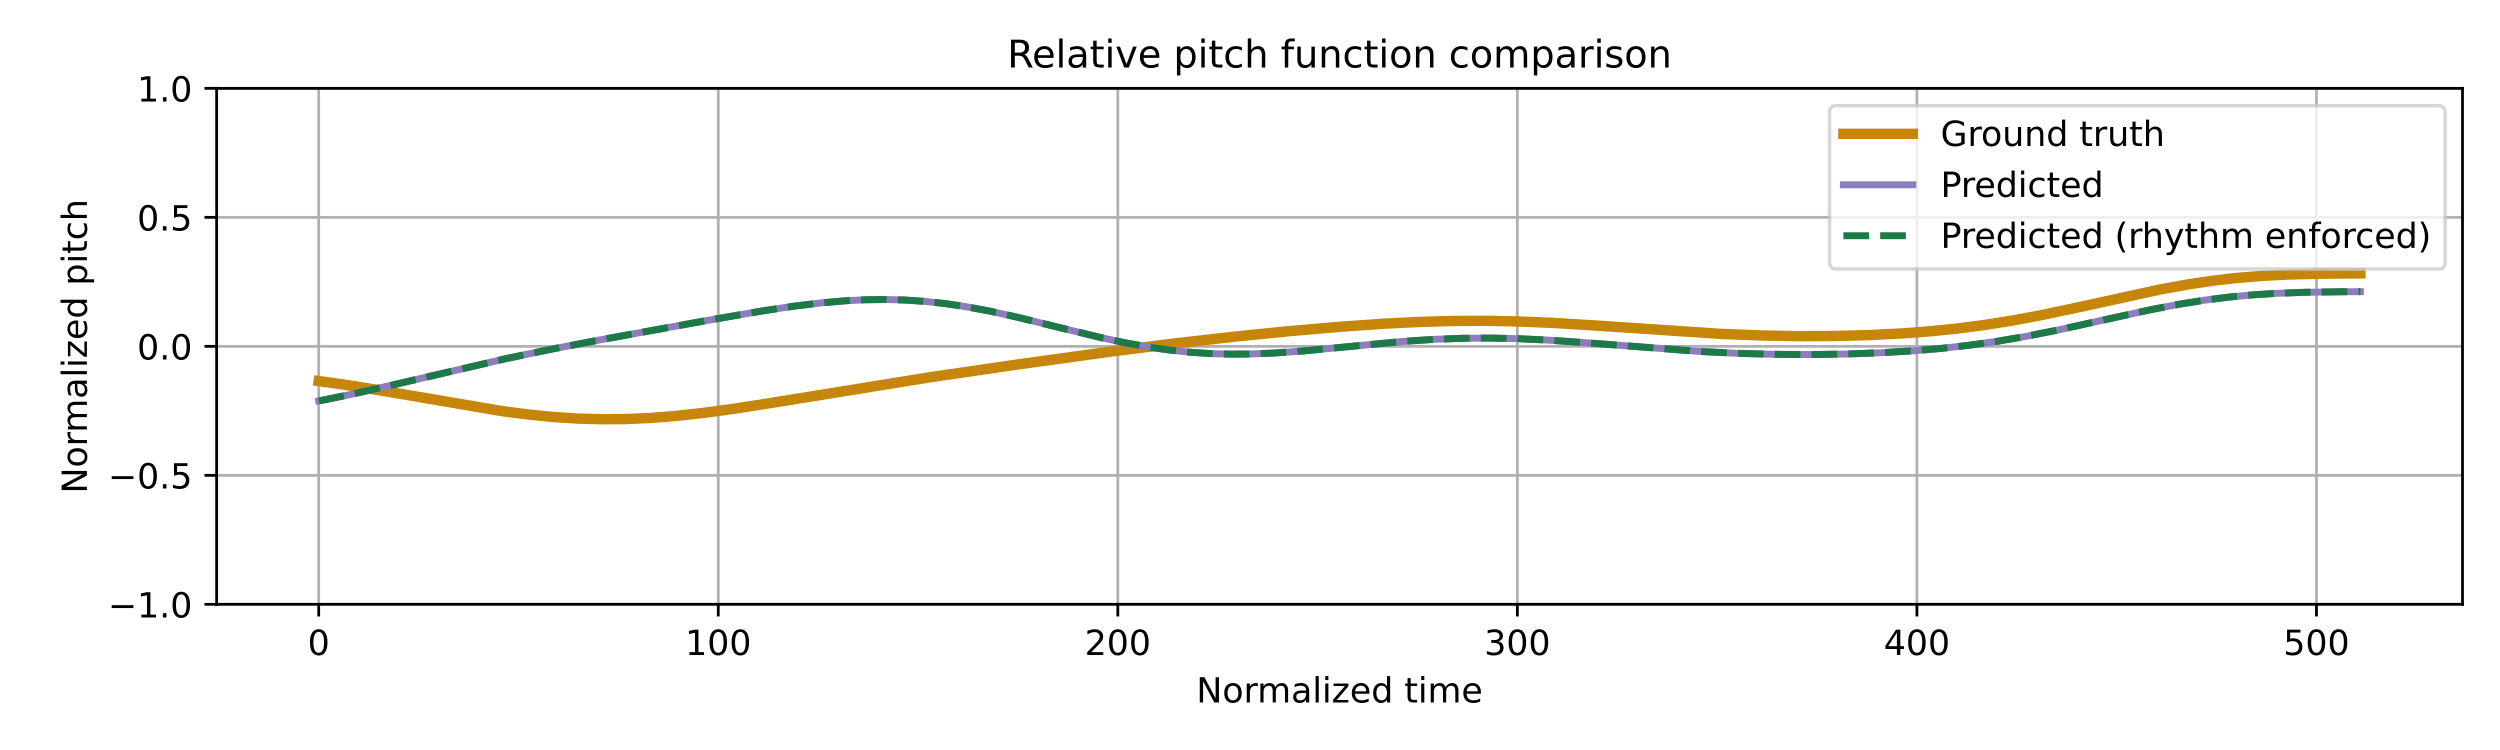
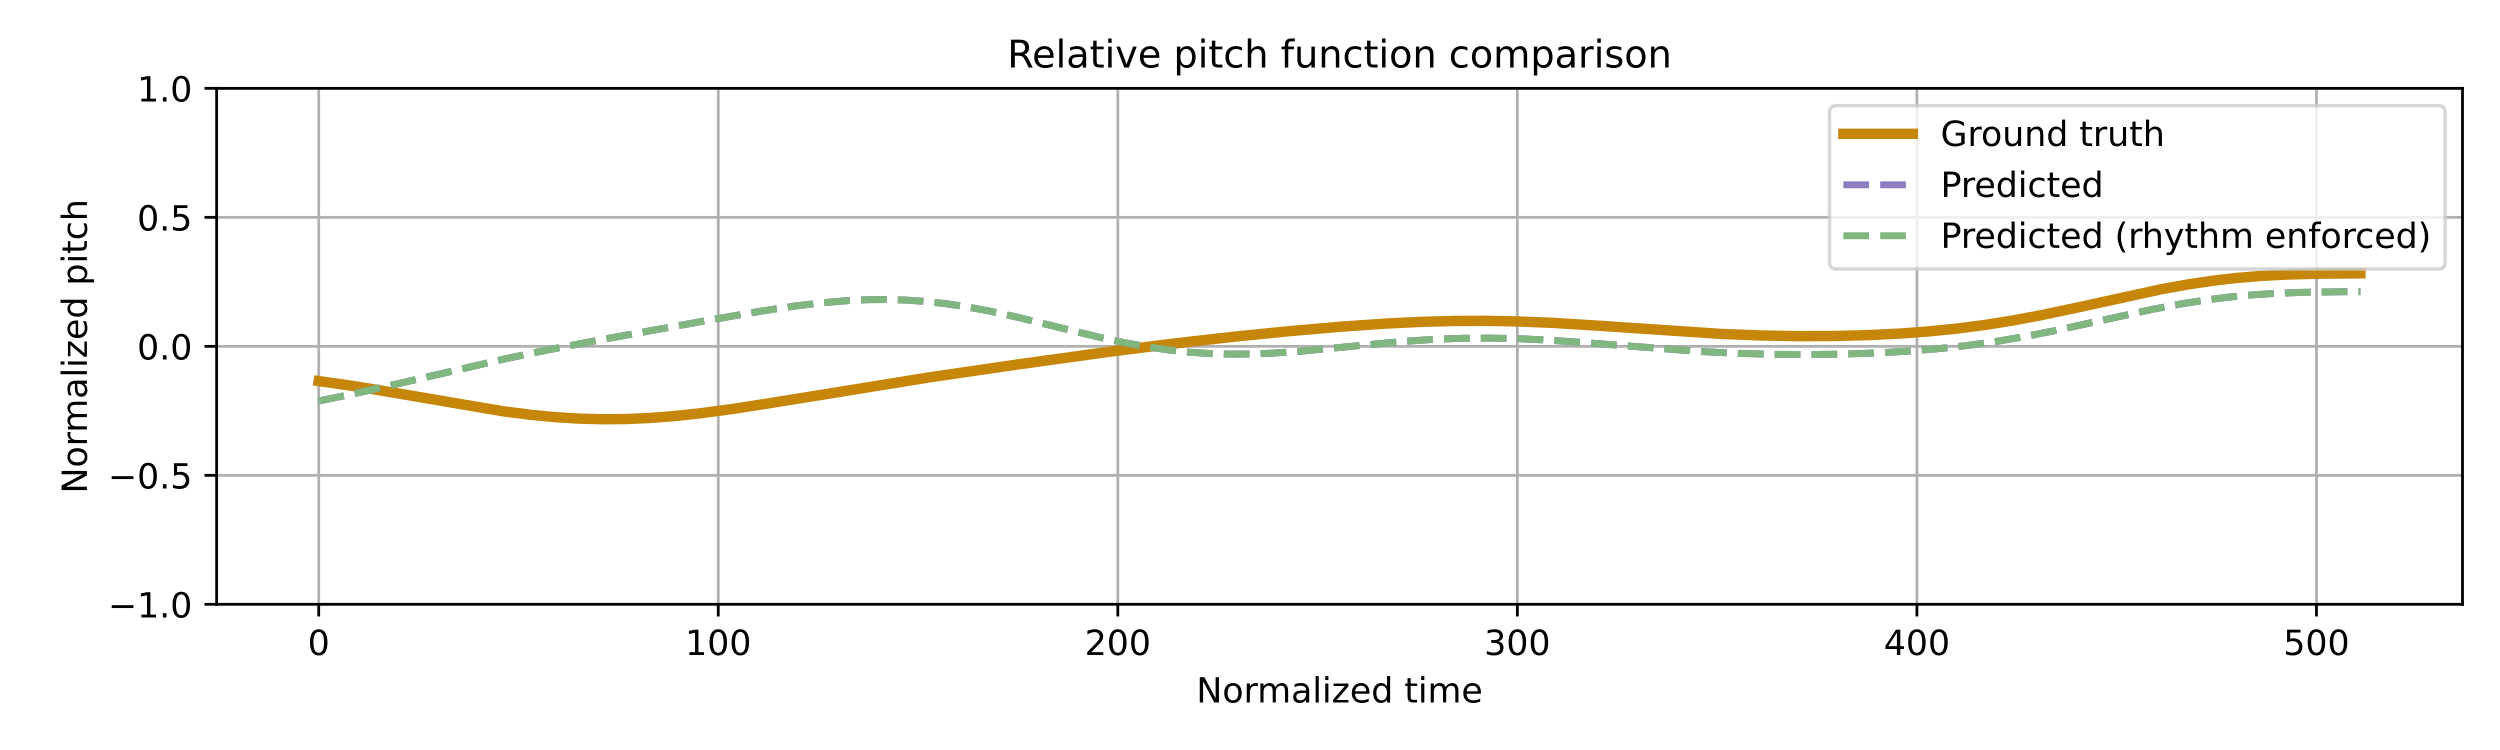
<svg xmlns="http://www.w3.org/2000/svg" xmlns:xlink="http://www.w3.org/1999/xlink" width="720pt" height="216pt" viewBox="0 0 720 216" version="1.1">
  <defs>
    <style type="text/css">*{stroke-linejoin: round; stroke-linecap: butt}</style>
  </defs>
  <g id="figure_1">
    <g id="patch_1">
      <path d="M 0 216  L 720 216  L 720 0  L 0 0  z " style="fill: #ffffff" />
    </g>
    <g id="axes_1">
      <g id="patch_2">
        <path d="M 62.39 174.04  L 709.2 174.04  L 709.2 25.44  L 62.39 25.44  z " style="fill: #ffffff" />
      </g>
      <g id="matplotlib.axis_1">
        <g id="xtick_1">
          <g id="line2d_1">
-             <path d="M 91.79 174.04  L 91.79 25.44  " clip-path="url(#p228e8a6124)" style="fill: none; stroke: #b0b0b0; stroke-width: 0.8; stroke-linecap: square" />
+             <path d="M 91.79 174.04  L 91.79 25.44  " clip-path="url(#p9e7ef3a3d7)" style="fill: none; stroke: #b0b0b0; stroke-width: 0.8; stroke-linecap: square" />
          </g>
          <g id="line2d_2">
            <defs>
-               <path id="mc11c6c1dfc" d="M 0 0  L 0 3.5  " style="stroke: #000000; stroke-width: 0.8" />
-             </defs>
-             <g>
-               <use xlink:href="#mc11c6c1dfc" x="91.79" y="174.04" style="stroke: #000000; stroke-width: 0.8" />
+               <path id="mf5a3f4d4d9" d="M 0 0  L 0 3.5  " style="stroke: #000000; stroke-width: 0.8" />
+             </defs>
+             <g>
+               <use xlink:href="#mf5a3f4d4d9" x="91.79" y="174.04" style="stroke: #000000; stroke-width: 0.8" />
            </g>
          </g>
          <g id="text_1">
            <g transform="translate(88.60921 188.6384) scale(0.1 -0.1)">
              <defs>
                <path id="DejaVuSans-30" d="M 2034 4250  Q 1547 4250 1301 3770  Q 1056 3291 1056 2328  Q 1056 1369 1301 889  Q 1547 409 2034 409  Q 2525 409 2770 889  Q 3016 1369 3016 2328  Q 3016 3291 2770 3770  Q 2525 4250 2034 4250  z M 2034 4750  Q 2819 4750 3233 4129  Q 3647 3509 3647 2328  Q 3647 1150 3233 529  Q 2819 -91 2034 -91  Q 1250 -91 836 529  Q 422 1150 422 2328  Q 422 3509 836 4129  Q 1250 4750 2034 4750  z " transform="scale(0.015625)" />
              </defs>
              <use xlink:href="#DejaVuSans-30" />
            </g>
          </g>
        </g>
        <g id="xtick_2">
          <g id="line2d_3">
-             <path d="M 206.861 174.04  L 206.861 25.44  " clip-path="url(#p228e8a6124)" style="fill: none; stroke: #b0b0b0; stroke-width: 0.8; stroke-linecap: square" />
+             <path d="M 206.861 174.04  L 206.861 25.44  " clip-path="url(#p9e7ef3a3d7)" style="fill: none; stroke: #b0b0b0; stroke-width: 0.8; stroke-linecap: square" />
          </g>
          <g id="line2d_4">
            <g>
-               <use xlink:href="#mc11c6c1dfc" x="206.861" y="174.04" style="stroke: #000000; stroke-width: 0.8" />
+               <use xlink:href="#mf5a3f4d4d9" x="206.861" y="174.04" style="stroke: #000000; stroke-width: 0.8" />
            </g>
          </g>
          <g id="text_2">
            <g transform="translate(197.317 188.6384) scale(0.1 -0.1)">
              <defs>
                <path id="DejaVuSans-31" d="M 794 531  L 1825 531  L 1825 4091  L 703 3866  L 703 4441  L 1819 4666  L 2450 4666  L 2450 531  L 3481 531  L 3481 0  L 794 0  L 794 531  z " transform="scale(0.015625)" />
              </defs>
              <use xlink:href="#DejaVuSans-31" />
              <use xlink:href="#DejaVuSans-30" transform="translate(63.62305 0)" />
              <use xlink:href="#DejaVuSans-30" transform="translate(127.2461 0)" />
            </g>
          </g>
        </g>
        <g id="xtick_3">
          <g id="line2d_5">
-             <path d="M 321.931 174.04  L 321.931 25.44  " clip-path="url(#p228e8a6124)" style="fill: none; stroke: #b0b0b0; stroke-width: 0.8; stroke-linecap: square" />
+             <path d="M 321.931 174.04  L 321.931 25.44  " clip-path="url(#p9e7ef3a3d7)" style="fill: none; stroke: #b0b0b0; stroke-width: 0.8; stroke-linecap: square" />
          </g>
          <g id="line2d_6">
            <g>
-               <use xlink:href="#mc11c6c1dfc" x="321.931" y="174.04" style="stroke: #000000; stroke-width: 0.8" />
+               <use xlink:href="#mf5a3f4d4d9" x="321.931" y="174.04" style="stroke: #000000; stroke-width: 0.8" />
            </g>
          </g>
          <g id="text_3">
            <g transform="translate(312.3872 188.6384) scale(0.1 -0.1)">
              <defs>
                <path id="DejaVuSans-32" d="M 1228 531  L 3431 531  L 3431 0  L 469 0  L 469 531  Q 828 903 1448 1529  Q 2069 2156 2228 2338  Q 2531 2678 2651 2914  Q 2772 3150 2772 3378  Q 2772 3750 2511 3984  Q 2250 4219 1831 4219  Q 1534 4219 1204 4116  Q 875 4013 500 3803  L 500 4441  Q 881 4594 1212 4672  Q 1544 4750 1819 4750  Q 2544 4750 2975 4387  Q 3406 4025 3406 3419  Q 3406 3131 3298 2873  Q 3191 2616 2906 2266  Q 2828 2175 2409 1742  Q 1991 1309 1228 531  z " transform="scale(0.015625)" />
              </defs>
              <use xlink:href="#DejaVuSans-32" />
              <use xlink:href="#DejaVuSans-30" transform="translate(63.62305 0)" />
              <use xlink:href="#DejaVuSans-30" transform="translate(127.2461 0)" />
            </g>
          </g>
        </g>
        <g id="xtick_4">
          <g id="line2d_7">
-             <path d="M 437.001 174.04  L 437.001 25.44  " clip-path="url(#p228e8a6124)" style="fill: none; stroke: #b0b0b0; stroke-width: 0.8; stroke-linecap: square" />
+             <path d="M 437.001 174.04  L 437.001 25.44  " clip-path="url(#p9e7ef3a3d7)" style="fill: none; stroke: #b0b0b0; stroke-width: 0.8; stroke-linecap: square" />
          </g>
          <g id="line2d_8">
            <g>
-               <use xlink:href="#mc11c6c1dfc" x="437.001" y="174.04" style="stroke: #000000; stroke-width: 0.8" />
+               <use xlink:href="#mf5a3f4d4d9" x="437.001" y="174.04" style="stroke: #000000; stroke-width: 0.8" />
            </g>
          </g>
          <g id="text_4">
            <g transform="translate(427.4575 188.6384) scale(0.1 -0.1)">
              <defs>
                <path id="DejaVuSans-33" d="M 2597 2516  Q 3050 2419 3304 2112  Q 3559 1806 3559 1356  Q 3559 666 3084 287  Q 2609 -91 1734 -91  Q 1441 -91 1130 -33  Q 819 25 488 141  L 488 750  Q 750 597 1062 519  Q 1375 441 1716 441  Q 2309 441 2620 675  Q 2931 909 2931 1356  Q 2931 1769 2642 2001  Q 2353 2234 1838 2234  L 1294 2234  L 1294 2753  L 1863 2753  Q 2328 2753 2575 2939  Q 2822 3125 2822 3475  Q 2822 3834 2567 4026  Q 2313 4219 1838 4219  Q 1578 4219 1281 4162  Q 984 4106 628 3988  L 628 4550  Q 988 4650 1302 4700  Q 1616 4750 1894 4750  Q 2613 4750 3031 4423  Q 3450 4097 3450 3541  Q 3450 3153 3228 2886  Q 3006 2619 2597 2516  z " transform="scale(0.015625)" />
              </defs>
              <use xlink:href="#DejaVuSans-33" />
              <use xlink:href="#DejaVuSans-30" transform="translate(63.62305 0)" />
              <use xlink:href="#DejaVuSans-30" transform="translate(127.2461 0)" />
            </g>
          </g>
        </g>
        <g id="xtick_5">
          <g id="line2d_9">
-             <path d="M 552.072 174.04  L 552.072 25.44  " clip-path="url(#p228e8a6124)" style="fill: none; stroke: #b0b0b0; stroke-width: 0.8; stroke-linecap: square" />
+             <path d="M 552.072 174.04  L 552.072 25.44  " clip-path="url(#p9e7ef3a3d7)" style="fill: none; stroke: #b0b0b0; stroke-width: 0.8; stroke-linecap: square" />
          </g>
          <g id="line2d_10">
            <g>
-               <use xlink:href="#mc11c6c1dfc" x="552.072" y="174.04" style="stroke: #000000; stroke-width: 0.8" />
+               <use xlink:href="#mf5a3f4d4d9" x="552.072" y="174.04" style="stroke: #000000; stroke-width: 0.8" />
            </g>
          </g>
          <g id="text_5">
            <g transform="translate(542.5278 188.6384) scale(0.1 -0.1)">
              <defs>
                <path id="DejaVuSans-34" d="M 2419 4116  L 825 1625  L 2419 1625  L 2419 4116  z M 2253 4666  L 3047 4666  L 3047 1625  L 3713 1625  L 3713 1100  L 3047 1100  L 3047 0  L 2419 0  L 2419 1100  L 313 1100  L 313 1709  L 2253 4666  z " transform="scale(0.015625)" />
              </defs>
              <use xlink:href="#DejaVuSans-34" />
              <use xlink:href="#DejaVuSans-30" transform="translate(63.62305 0)" />
              <use xlink:href="#DejaVuSans-30" transform="translate(127.2461 0)" />
            </g>
          </g>
        </g>
        <g id="xtick_6">
          <g id="line2d_11">
-             <path d="M 667.142 174.04  L 667.142 25.44  " clip-path="url(#p228e8a6124)" style="fill: none; stroke: #b0b0b0; stroke-width: 0.8; stroke-linecap: square" />
+             <path d="M 667.142 174.04  L 667.142 25.44  " clip-path="url(#p9e7ef3a3d7)" style="fill: none; stroke: #b0b0b0; stroke-width: 0.8; stroke-linecap: square" />
          </g>
          <g id="line2d_12">
            <g>
-               <use xlink:href="#mc11c6c1dfc" x="667.142" y="174.04" style="stroke: #000000; stroke-width: 0.8" />
+               <use xlink:href="#mf5a3f4d4d9" x="667.142" y="174.04" style="stroke: #000000; stroke-width: 0.8" />
            </g>
          </g>
          <g id="text_6">
            <g transform="translate(657.5981 188.6384) scale(0.1 -0.1)">
              <defs>
                <path id="DejaVuSans-35" d="M 691 4666  L 3169 4666  L 3169 4134  L 1269 4134  L 1269 2991  Q 1406 3038 1543 3061  Q 1681 3084 1819 3084  Q 2600 3084 3056 2656  Q 3513 2228 3513 1497  Q 3513 744 3044 326  Q 2575 -91 1722 -91  Q 1428 -91 1123 -41  Q 819 9 494 109  L 494 744  Q 775 591 1075 516  Q 1375 441 1709 441  Q 2250 441 2565 725  Q 2881 1009 2881 1497  Q 2881 1984 2565 2268  Q 2250 2553 1709 2553  Q 1456 2553 1204 2497  Q 953 2441 691 2322  L 691 4666  z " transform="scale(0.015625)" />
              </defs>
              <use xlink:href="#DejaVuSans-35" />
              <use xlink:href="#DejaVuSans-30" transform="translate(63.62305 0)" />
              <use xlink:href="#DejaVuSans-30" transform="translate(127.2461 0)" />
            </g>
          </g>
        </g>
        <g id="text_7">
          <g transform="translate(344.5544 202.3166) scale(0.1 -0.1)">
            <defs>
              <path id="DejaVuSans-4e" d="M 628 4666  L 1478 4666  L 3547 763  L 3547 4666  L 4159 4666  L 4159 0  L 3309 0  L 1241 3903  L 1241 0  L 628 0  L 628 4666  z " transform="scale(0.015625)" />
              <path id="DejaVuSans-6f" d="M 1959 3097  Q 1497 3097 1228 2736  Q 959 2375 959 1747  Q 959 1119 1226 758  Q 1494 397 1959 397  Q 2419 397 2687 759  Q 2956 1122 2956 1747  Q 2956 2369 2687 2733  Q 2419 3097 1959 3097  z M 1959 3584  Q 2709 3584 3137 3096  Q 3566 2609 3566 1747  Q 3566 888 3137 398  Q 2709 -91 1959 -91  Q 1206 -91 779 398  Q 353 888 353 1747  Q 353 2609 779 3096  Q 1206 3584 1959 3584  z " transform="scale(0.015625)" />
              <path id="DejaVuSans-72" d="M 2631 2963  Q 2534 3019 2420 3045  Q 2306 3072 2169 3072  Q 1681 3072 1420 2755  Q 1159 2438 1159 1844  L 1159 0  L 581 0  L 581 3500  L 1159 3500  L 1159 2956  Q 1341 3275 1631 3429  Q 1922 3584 2338 3584  Q 2397 3584 2469 3576  Q 2541 3569 2628 3553  L 2631 2963  z " transform="scale(0.015625)" />
              <path id="DejaVuSans-6d" d="M 3328 2828  Q 3544 3216 3844 3400  Q 4144 3584 4550 3584  Q 5097 3584 5394 3201  Q 5691 2819 5691 2113  L 5691 0  L 5113 0  L 5113 2094  Q 5113 2597 4934 2840  Q 4756 3084 4391 3084  Q 3944 3084 3684 2787  Q 3425 2491 3425 1978  L 3425 0  L 2847 0  L 2847 2094  Q 2847 2600 2669 2842  Q 2491 3084 2119 3084  Q 1678 3084 1418 2786  Q 1159 2488 1159 1978  L 1159 0  L 581 0  L 581 3500  L 1159 3500  L 1159 2956  Q 1356 3278 1631 3431  Q 1906 3584 2284 3584  Q 2666 3584 2933 3390  Q 3200 3197 3328 2828  z " transform="scale(0.015625)" />
              <path id="DejaVuSans-61" d="M 2194 1759  Q 1497 1759 1228 1600  Q 959 1441 959 1056  Q 959 750 1161 570  Q 1363 391 1709 391  Q 2188 391 2477 730  Q 2766 1069 2766 1631  L 2766 1759  L 2194 1759  z M 3341 1997  L 3341 0  L 2766 0  L 2766 531  Q 2569 213 2275 61  Q 1981 -91 1556 -91  Q 1019 -91 701 211  Q 384 513 384 1019  Q 384 1609 779 1909  Q 1175 2209 1959 2209  L 2766 2209  L 2766 2266  Q 2766 2663 2505 2880  Q 2244 3097 1772 3097  Q 1472 3097 1187 3025  Q 903 2953 641 2809  L 641 3341  Q 956 3463 1253 3523  Q 1550 3584 1831 3584  Q 2591 3584 2966 3190  Q 3341 2797 3341 1997  z " transform="scale(0.015625)" />
              <path id="DejaVuSans-6c" d="M 603 4863  L 1178 4863  L 1178 0  L 603 0  L 603 4863  z " transform="scale(0.015625)" />
              <path id="DejaVuSans-69" d="M 603 3500  L 1178 3500  L 1178 0  L 603 0  L 603 3500  z M 603 4863  L 1178 4863  L 1178 4134  L 603 4134  L 603 4863  z " transform="scale(0.015625)" />
              <path id="DejaVuSans-7a" d="M 353 3500  L 3084 3500  L 3084 2975  L 922 459  L 3084 459  L 3084 0  L 275 0  L 275 525  L 2438 3041  L 353 3041  L 353 3500  z " transform="scale(0.015625)" />
              <path id="DejaVuSans-65" d="M 3597 1894  L 3597 1613  L 953 1613  Q 991 1019 1311 708  Q 1631 397 2203 397  Q 2534 397 2845 478  Q 3156 559 3463 722  L 3463 178  Q 3153 47 2828 -22  Q 2503 -91 2169 -91  Q 1331 -91 842 396  Q 353 884 353 1716  Q 353 2575 817 3079  Q 1281 3584 2069 3584  Q 2775 3584 3186 3129  Q 3597 2675 3597 1894  z M 3022 2063  Q 3016 2534 2758 2815  Q 2500 3097 2075 3097  Q 1594 3097 1305 2825  Q 1016 2553 972 2059  L 3022 2063  z " transform="scale(0.015625)" />
              <path id="DejaVuSans-64" d="M 2906 2969  L 2906 4863  L 3481 4863  L 3481 0  L 2906 0  L 2906 525  Q 2725 213 2448 61  Q 2172 -91 1784 -91  Q 1150 -91 751 415  Q 353 922 353 1747  Q 353 2572 751 3078  Q 1150 3584 1784 3584  Q 2172 3584 2448 3432  Q 2725 3281 2906 2969  z M 947 1747  Q 947 1113 1208 752  Q 1469 391 1925 391  Q 2381 391 2643 752  Q 2906 1113 2906 1747  Q 2906 2381 2643 2742  Q 2381 3103 1925 3103  Q 1469 3103 1208 2742  Q 947 2381 947 1747  z " transform="scale(0.015625)" />
              <path id="DejaVuSans-20" transform="scale(0.015625)" />
              <path id="DejaVuSans-74" d="M 1172 4494  L 1172 3500  L 2356 3500  L 2356 3053  L 1172 3053  L 1172 1153  Q 1172 725 1289 603  Q 1406 481 1766 481  L 2356 481  L 2356 0  L 1766 0  Q 1100 0 847 248  Q 594 497 594 1153  L 594 3053  L 172 3053  L 172 3500  L 594 3500  L 594 4494  L 1172 4494  z " transform="scale(0.015625)" />
            </defs>
            <use xlink:href="#DejaVuSans-4e" />
            <use xlink:href="#DejaVuSans-6f" transform="translate(74.80469 0)" />
            <use xlink:href="#DejaVuSans-72" transform="translate(135.9863 0)" />
            <use xlink:href="#DejaVuSans-6d" transform="translate(175.3496 0)" />
            <use xlink:href="#DejaVuSans-61" transform="translate(272.7617 0)" />
            <use xlink:href="#DejaVuSans-6c" transform="translate(334.041 0)" />
            <use xlink:href="#DejaVuSans-69" transform="translate(361.8242 0)" />
            <use xlink:href="#DejaVuSans-7a" transform="translate(389.6074 0)" />
            <use xlink:href="#DejaVuSans-65" transform="translate(442.0977 0)" />
            <use xlink:href="#DejaVuSans-64" transform="translate(503.6211 0)" />
            <use xlink:href="#DejaVuSans-20" transform="translate(567.0977 0)" />
            <use xlink:href="#DejaVuSans-74" transform="translate(598.8848 0)" />
            <use xlink:href="#DejaVuSans-69" transform="translate(638.0938 0)" />
            <use xlink:href="#DejaVuSans-6d" transform="translate(665.877 0)" />
            <use xlink:href="#DejaVuSans-65" transform="translate(763.2891 0)" />
          </g>
        </g>
      </g>
      <g id="matplotlib.axis_2">
        <g id="ytick_1">
          <g id="line2d_13">
-             <path d="M 62.39 174.04  L 709.2 174.04  " clip-path="url(#p228e8a6124)" style="fill: none; stroke: #b0b0b0; stroke-width: 0.8; stroke-linecap: square" />
+             <path d="M 62.39 174.04  L 709.2 174.04  " clip-path="url(#p9e7ef3a3d7)" style="fill: none; stroke: #b0b0b0; stroke-width: 0.8; stroke-linecap: square" />
          </g>
          <g id="line2d_14">
            <defs>
-               <path id="md4665b6b3a" d="M 0 0  L -3.5 0  " style="stroke: #000000; stroke-width: 0.8" />
-             </defs>
-             <g>
-               <use xlink:href="#md4665b6b3a" x="62.39" y="174.04" style="stroke: #000000; stroke-width: 0.8" />
+               <path id="mf77f8d6f36" d="M 0 0  L -3.5 0  " style="stroke: #000000; stroke-width: 0.8" />
+             </defs>
+             <g>
+               <use xlink:href="#mf77f8d6f36" x="62.39" y="174.04" style="stroke: #000000; stroke-width: 0.8" />
            </g>
          </g>
          <g id="text_8">
            <g transform="translate(31.10719 177.8392) scale(0.1 -0.1)">
              <defs>
                <path id="DejaVuSans-2212" d="M 678 2272  L 4684 2272  L 4684 1741  L 678 1741  L 678 2272  z " transform="scale(0.015625)" />
                <path id="DejaVuSans-2e" d="M 684 794  L 1344 794  L 1344 0  L 684 0  L 684 794  z " transform="scale(0.015625)" />
              </defs>
              <use xlink:href="#DejaVuSans-2212" />
              <use xlink:href="#DejaVuSans-31" transform="translate(83.78906 0)" />
              <use xlink:href="#DejaVuSans-2e" transform="translate(147.4121 0)" />
              <use xlink:href="#DejaVuSans-30" transform="translate(179.1992 0)" />
            </g>
          </g>
        </g>
        <g id="ytick_2">
          <g id="line2d_15">
-             <path d="M 62.39 136.89  L 709.2 136.89  " clip-path="url(#p228e8a6124)" style="fill: none; stroke: #b0b0b0; stroke-width: 0.8; stroke-linecap: square" />
+             <path d="M 62.39 136.89  L 709.2 136.89  " clip-path="url(#p9e7ef3a3d7)" style="fill: none; stroke: #b0b0b0; stroke-width: 0.8; stroke-linecap: square" />
          </g>
          <g id="line2d_16">
            <g>
-               <use xlink:href="#md4665b6b3a" x="62.39" y="136.89" style="stroke: #000000; stroke-width: 0.8" />
+               <use xlink:href="#mf77f8d6f36" x="62.39" y="136.89" style="stroke: #000000; stroke-width: 0.8" />
            </g>
          </g>
          <g id="text_9">
            <g transform="translate(31.10719 140.6892) scale(0.1 -0.1)">
              <use xlink:href="#DejaVuSans-2212" />
              <use xlink:href="#DejaVuSans-30" transform="translate(83.78906 0)" />
              <use xlink:href="#DejaVuSans-2e" transform="translate(147.4121 0)" />
              <use xlink:href="#DejaVuSans-35" transform="translate(179.1992 0)" />
            </g>
          </g>
        </g>
        <g id="ytick_3">
          <g id="line2d_17">
-             <path d="M 62.39 99.74  L 709.2 99.74  " clip-path="url(#p228e8a6124)" style="fill: none; stroke: #b0b0b0; stroke-width: 0.8; stroke-linecap: square" />
+             <path d="M 62.39 99.74  L 709.2 99.74  " clip-path="url(#p9e7ef3a3d7)" style="fill: none; stroke: #b0b0b0; stroke-width: 0.8; stroke-linecap: square" />
          </g>
          <g id="line2d_18">
            <g>
-               <use xlink:href="#md4665b6b3a" x="62.39" y="99.74" style="stroke: #000000; stroke-width: 0.8" />
+               <use xlink:href="#mf77f8d6f36" x="62.39" y="99.74" style="stroke: #000000; stroke-width: 0.8" />
            </g>
          </g>
          <g id="text_10">
            <g transform="translate(39.48687 103.5392) scale(0.1 -0.1)">
              <use xlink:href="#DejaVuSans-30" />
              <use xlink:href="#DejaVuSans-2e" transform="translate(63.62305 0)" />
              <use xlink:href="#DejaVuSans-30" transform="translate(95.41016 0)" />
            </g>
          </g>
        </g>
        <g id="ytick_4">
          <g id="line2d_19">
-             <path d="M 62.39 62.59  L 709.2 62.59  " clip-path="url(#p228e8a6124)" style="fill: none; stroke: #b0b0b0; stroke-width: 0.8; stroke-linecap: square" />
+             <path d="M 62.39 62.59  L 709.2 62.59  " clip-path="url(#p9e7ef3a3d7)" style="fill: none; stroke: #b0b0b0; stroke-width: 0.8; stroke-linecap: square" />
          </g>
          <g id="line2d_20">
            <g>
-               <use xlink:href="#md4665b6b3a" x="62.39" y="62.59" style="stroke: #000000; stroke-width: 0.8" />
+               <use xlink:href="#mf77f8d6f36" x="62.39" y="62.59" style="stroke: #000000; stroke-width: 0.8" />
            </g>
          </g>
          <g id="text_11">
            <g transform="translate(39.48687 66.38922) scale(0.1 -0.1)">
              <use xlink:href="#DejaVuSans-30" />
              <use xlink:href="#DejaVuSans-2e" transform="translate(63.62305 0)" />
              <use xlink:href="#DejaVuSans-35" transform="translate(95.41016 0)" />
            </g>
          </g>
        </g>
        <g id="ytick_5">
          <g id="line2d_21">
-             <path d="M 62.39 25.44  L 709.2 25.44  " clip-path="url(#p228e8a6124)" style="fill: none; stroke: #b0b0b0; stroke-width: 0.8; stroke-linecap: square" />
+             <path d="M 62.39 25.44  L 709.2 25.44  " clip-path="url(#p9e7ef3a3d7)" style="fill: none; stroke: #b0b0b0; stroke-width: 0.8; stroke-linecap: square" />
          </g>
          <g id="line2d_22">
            <g>
-               <use xlink:href="#md4665b6b3a" x="62.39" y="25.44" style="stroke: #000000; stroke-width: 0.8" />
+               <use xlink:href="#mf77f8d6f36" x="62.39" y="25.44" style="stroke: #000000; stroke-width: 0.8" />
            </g>
          </g>
          <g id="text_12">
            <g transform="translate(39.48687 29.23922) scale(0.1 -0.1)">
              <use xlink:href="#DejaVuSans-31" />
              <use xlink:href="#DejaVuSans-2e" transform="translate(63.62305 0)" />
              <use xlink:href="#DejaVuSans-30" transform="translate(95.41016 0)" />
            </g>
          </g>
        </g>
        <g id="text_13">
          <g transform="translate(25.0275 142.1259) rotate(-90) scale(0.1 -0.1)">
            <defs>
              <path id="DejaVuSans-70" d="M 1159 525  L 1159 -1331  L 581 -1331  L 581 3500  L 1159 3500  L 1159 2969  Q 1341 3281 1617 3432  Q 1894 3584 2278 3584  Q 2916 3584 3314 3078  Q 3713 2572 3713 1747  Q 3713 922 3314 415  Q 2916 -91 2278 -91  Q 1894 -91 1617 61  Q 1341 213 1159 525  z M 3116 1747  Q 3116 2381 2855 2742  Q 2594 3103 2138 3103  Q 1681 3103 1420 2742  Q 1159 2381 1159 1747  Q 1159 1113 1420 752  Q 1681 391 2138 391  Q 2594 391 2855 752  Q 3116 1113 3116 1747  z " transform="scale(0.015625)" />
              <path id="DejaVuSans-63" d="M 3122 3366  L 3122 2828  Q 2878 2963 2633 3030  Q 2388 3097 2138 3097  Q 1578 3097 1268 2742  Q 959 2388 959 1747  Q 959 1106 1268 751  Q 1578 397 2138 397  Q 2388 397 2633 464  Q 2878 531 3122 666  L 3122 134  Q 2881 22 2623 -34  Q 2366 -91 2075 -91  Q 1284 -91 818 406  Q 353 903 353 1747  Q 353 2603 823 3093  Q 1294 3584 2113 3584  Q 2378 3584 2631 3529  Q 2884 3475 3122 3366  z " transform="scale(0.015625)" />
              <path id="DejaVuSans-68" d="M 3513 2113  L 3513 0  L 2938 0  L 2938 2094  Q 2938 2591 2744 2837  Q 2550 3084 2163 3084  Q 1697 3084 1428 2787  Q 1159 2491 1159 1978  L 1159 0  L 581 0  L 581 4863  L 1159 4863  L 1159 2956  Q 1366 3272 1645 3428  Q 1925 3584 2291 3584  Q 2894 3584 3203 3211  Q 3513 2838 3513 2113  z " transform="scale(0.015625)" />
            </defs>
            <use xlink:href="#DejaVuSans-4e" />
            <use xlink:href="#DejaVuSans-6f" transform="translate(74.80469 0)" />
            <use xlink:href="#DejaVuSans-72" transform="translate(135.9863 0)" />
            <use xlink:href="#DejaVuSans-6d" transform="translate(175.3496 0)" />
            <use xlink:href="#DejaVuSans-61" transform="translate(272.7617 0)" />
            <use xlink:href="#DejaVuSans-6c" transform="translate(334.041 0)" />
            <use xlink:href="#DejaVuSans-69" transform="translate(361.8242 0)" />
            <use xlink:href="#DejaVuSans-7a" transform="translate(389.6074 0)" />
            <use xlink:href="#DejaVuSans-65" transform="translate(442.0977 0)" />
            <use xlink:href="#DejaVuSans-64" transform="translate(503.6211 0)" />
            <use xlink:href="#DejaVuSans-20" transform="translate(567.0977 0)" />
            <use xlink:href="#DejaVuSans-70" transform="translate(598.8848 0)" />
            <use xlink:href="#DejaVuSans-69" transform="translate(662.3613 0)" />
            <use xlink:href="#DejaVuSans-74" transform="translate(690.1445 0)" />
            <use xlink:href="#DejaVuSans-63" transform="translate(729.3535 0)" />
            <use xlink:href="#DejaVuSans-68" transform="translate(784.334 0)" />
          </g>
        </g>
      </g>
      <g id="line2d_23">
-         <path d="M 91.79 109.748  L 100.996 111.054  L 111.352 112.748  L 144.723 118.425  L 152.778 119.453  L 159.682 120.12  L 166.586 120.556  L 173.49 120.745  L 180.395 120.68  L 187.299 120.369  L 194.203 119.831  L 202.258 118.959  L 211.464 117.709  L 222.971 115.908  L 267.848 108.649  L 293.163 104.949  L 319.63 101.283  L 338.041 98.944  L 355.301 96.981  L 371.411 95.363  L 386.37 94.073  L 399.028 93.2  L 409.384 92.693  L 418.59 92.439  L 427.796 92.395  L 437.001 92.567  L 447.358 92.996  L 460.015 93.778  L 495.687 96.164  L 507.194 96.615  L 517.55 96.805  L 527.907 96.775  L 538.263 96.508  L 547.469 96.047  L 555.524 95.445  L 563.579 94.631  L 571.633 93.585  L 579.688 92.301  L 587.743 90.795  L 598.1 88.605  L 622.264 83.336  L 630.319 81.878  L 637.224 80.852  L 644.128 80.052  L 651.032 79.476  L 659.087 79.053  L 668.293 78.816  L 679.8 78.728  L 679.8 78.728  " clip-path="url(#p228e8a6124)" style="fill: none; stroke: #c5860a; stroke-width: 3; stroke-linecap: square" />
+         <path d="M 91.79 109.748  L 100.996 111.054  L 111.352 112.748  L 144.723 118.425  L 152.778 119.453  L 159.682 120.12  L 166.586 120.556  L 173.49 120.745  L 180.395 120.68  L 187.299 120.369  L 194.203 119.831  L 202.258 118.959  L 211.464 117.709  L 222.971 115.908  L 267.848 108.649  L 293.163 104.949  L 319.63 101.283  L 338.041 98.944  L 355.301 96.981  L 371.411 95.363  L 386.37 94.073  L 399.028 93.2  L 409.384 92.693  L 418.59 92.439  L 427.796 92.395  L 437.001 92.567  L 447.358 92.996  L 460.015 93.778  L 495.687 96.164  L 507.194 96.615  L 517.55 96.805  L 527.907 96.775  L 538.263 96.508  L 547.469 96.047  L 555.524 95.445  L 563.579 94.631  L 571.633 93.585  L 579.688 92.301  L 587.743 90.795  L 598.1 88.605  L 622.264 83.336  L 630.319 81.878  L 637.224 80.852  L 644.128 80.052  L 651.032 79.476  L 659.087 79.053  L 668.293 78.816  L 679.8 78.728  L 679.8 78.728  " clip-path="url(#p9e7ef3a3d7)" style="fill: none; stroke: #c5860a; stroke-width: 3; stroke-linecap: square" />
      </g>
      <g id="line2d_24">
-         <path d="M 91.79 115.476  L 100.996 113.598  L 112.503 110.994  L 145.873 103.252  L 158.531 100.625  L 173.49 97.763  L 204.559 92.129  L 219.518 89.554  L 228.724 88.171  L 236.779 87.198  L 243.683 86.608  L 249.437 86.325  L 255.19 86.258  L 260.944 86.422  L 266.697 86.825  L 272.451 87.464  L 278.204 88.323  L 285.109 89.613  L 293.163 91.394  L 304.67 94.225  L 317.328 97.29  L 324.232 98.762  L 331.137 100.003  L 336.89 100.824  L 342.644 101.431  L 348.397 101.819  L 354.151 101.991  L 359.904 101.96  L 366.808 101.689  L 374.863 101.118  L 386.37 100.021  L 403.631 98.368  L 412.837 97.744  L 420.891 97.433  L 428.946 97.364  L 437.001 97.53  L 446.207 97.968  L 457.714 98.781  L 489.934 101.242  L 500.29 101.749  L 510.646 102.042  L 521.003 102.115  L 531.359 101.97  L 541.715 101.594  L 550.921 101.038  L 558.976 100.35  L 567.031 99.446  L 575.086 98.309  L 583.141 96.939  L 592.346 95.12  L 605.004 92.338  L 619.963 89.079  L 628.018 87.551  L 634.922 86.45  L 641.826 85.572  L 648.731 84.922  L 655.635 84.481  L 663.69 84.184  L 674.046 84.03  L 679.8 84.004  L 679.8 84.004  " clip-path="url(#p228e8a6124)" style="fill: none; stroke: #8e7dbe; stroke-width: 2; stroke-linecap: square" />
+         <path d="M 91.79 115.476  L 100.996 113.598  L 112.503 110.994  L 145.873 103.252  L 158.531 100.625  L 173.49 97.763  L 204.559 92.129  L 219.518 89.554  L 228.724 88.171  L 236.779 87.198  L 243.683 86.608  L 249.437 86.325  L 255.19 86.258  L 260.944 86.422  L 266.697 86.825  L 272.451 87.464  L 278.204 88.323  L 285.109 89.613  L 293.163 91.394  L 304.67 94.225  L 317.328 97.29  L 324.232 98.762  L 331.137 100.003  L 336.89 100.824  L 342.644 101.431  L 348.397 101.819  L 354.151 101.991  L 359.904 101.96  L 366.808 101.689  L 374.863 101.118  L 386.37 100.021  L 403.631 98.368  L 412.837 97.744  L 420.891 97.433  L 428.946 97.364  L 437.001 97.53  L 446.207 97.968  L 457.714 98.781  L 489.934 101.242  L 500.29 101.749  L 510.646 102.042  L 521.003 102.115  L 531.359 101.97  L 541.715 101.594  L 550.921 101.038  L 558.976 100.35  L 567.031 99.446  L 575.086 98.309  L 583.141 96.939  L 592.346 95.12  L 605.004 92.338  L 619.963 89.079  L 628.018 87.551  L 634.922 86.45  L 641.826 85.572  L 648.731 84.922  L 655.635 84.481  L 663.69 84.184  L 674.046 84.03  L 679.8 84.004  L 679.8 84.004  " clip-path="url(#p9e7ef3a3d7)" style="fill: none; stroke-dasharray: 7.4,3.2; stroke-dashoffset: 0; stroke: #8e7dbe; stroke-width: 2" />
      </g>
      <g id="line2d_25">
-         <path d="M 91.79 115.476  L 100.996 113.598  L 112.503 110.994  L 145.873 103.252  L 158.531 100.625  L 173.49 97.763  L 204.559 92.129  L 219.518 89.554  L 228.724 88.171  L 236.779 87.198  L 243.683 86.608  L 249.437 86.325  L 255.19 86.258  L 260.944 86.422  L 266.697 86.825  L 272.451 87.464  L 278.204 88.323  L 285.109 89.613  L 293.163 91.394  L 304.67 94.225  L 317.328 97.29  L 324.232 98.762  L 331.137 100.003  L 336.89 100.824  L 342.644 101.431  L 348.397 101.819  L 354.151 101.991  L 359.904 101.96  L 366.808 101.689  L 374.863 101.118  L 386.37 100.021  L 403.631 98.368  L 412.837 97.744  L 420.891 97.433  L 428.946 97.364  L 437.001 97.53  L 446.207 97.968  L 457.714 98.781  L 489.934 101.242  L 500.29 101.749  L 510.646 102.042  L 521.003 102.115  L 531.359 101.97  L 541.715 101.594  L 550.921 101.038  L 558.976 100.35  L 567.031 99.446  L 575.086 98.309  L 583.141 96.939  L 592.346 95.12  L 605.004 92.338  L 619.963 89.079  L 628.018 87.551  L 634.922 86.45  L 641.826 85.572  L 648.731 84.922  L 655.635 84.481  L 663.69 84.184  L 674.046 84.03  L 679.8 84.004  L 679.8 84.004  " clip-path="url(#p228e8a6124)" style="fill: none; stroke-dasharray: 7.4,3.2; stroke-dashoffset: 0; stroke: #1b7a46; stroke-width: 2" />
+         <path d="M 91.79 115.476  L 100.996 113.598  L 112.503 110.994  L 145.873 103.252  L 158.531 100.625  L 173.49 97.763  L 204.559 92.129  L 219.518 89.554  L 228.724 88.171  L 236.779 87.198  L 243.683 86.608  L 249.437 86.325  L 255.19 86.258  L 260.944 86.422  L 266.697 86.825  L 272.451 87.464  L 278.204 88.323  L 285.109 89.613  L 293.163 91.394  L 304.67 94.225  L 317.328 97.29  L 324.232 98.762  L 331.137 100.003  L 336.89 100.824  L 342.644 101.431  L 348.397 101.819  L 354.151 101.991  L 359.904 101.96  L 366.808 101.689  L 374.863 101.118  L 386.37 100.021  L 403.631 98.368  L 412.837 97.744  L 420.891 97.433  L 428.946 97.364  L 437.001 97.53  L 446.207 97.968  L 457.714 98.781  L 489.934 101.242  L 500.29 101.749  L 510.646 102.042  L 521.003 102.115  L 531.359 101.97  L 541.715 101.594  L 550.921 101.038  L 558.976 100.35  L 567.031 99.446  L 575.086 98.309  L 583.141 96.939  L 592.346 95.12  L 605.004 92.338  L 619.963 89.079  L 628.018 87.551  L 634.922 86.45  L 641.826 85.572  L 648.731 84.922  L 655.635 84.481  L 663.69 84.184  L 674.046 84.03  L 679.8 84.004  L 679.8 84.004  " clip-path="url(#p9e7ef3a3d7)" style="fill: none; stroke-dasharray: 7.4,3.2; stroke-dashoffset: 0; stroke: #7fb77e; stroke-width: 2" />
      </g>
      <g id="patch_3">
        <path d="M 62.39 174.04  L 62.39 25.44  " style="fill: none; stroke: #000000; stroke-width: 0.8; stroke-linejoin: miter; stroke-linecap: square" />
      </g>
      <g id="patch_4">
        <path d="M 709.2 174.04  L 709.2 25.44  " style="fill: none; stroke: #000000; stroke-width: 0.8; stroke-linejoin: miter; stroke-linecap: square" />
      </g>
      <g id="patch_5">
        <path d="M 62.39 174.04  L 709.2 174.04  " style="fill: none; stroke: #000000; stroke-width: 0.8; stroke-linejoin: miter; stroke-linecap: square" />
      </g>
      <g id="patch_6">
        <path d="M 62.39 25.44  L 709.2 25.44  " style="fill: none; stroke: #000000; stroke-width: 0.8; stroke-linejoin: miter; stroke-linecap: square" />
      </g>
      <g id="text_14">
        <g transform="translate(290.1045 19.44) scale(0.11 -0.11)">
          <defs>
            <path id="DejaVuSans-52" d="M 2841 2188  Q 3044 2119 3236 1894  Q 3428 1669 3622 1275  L 4263 0  L 3584 0  L 2988 1197  Q 2756 1666 2539 1819  Q 2322 1972 1947 1972  L 1259 1972  L 1259 0  L 628 0  L 628 4666  L 2053 4666  Q 2853 4666 3247 4331  Q 3641 3997 3641 3322  Q 3641 2881 3436 2590  Q 3231 2300 2841 2188  z M 1259 4147  L 1259 2491  L 2053 2491  Q 2509 2491 2742 2702  Q 2975 2913 2975 3322  Q 2975 3731 2742 3939  Q 2509 4147 2053 4147  L 1259 4147  z " transform="scale(0.015625)" />
            <path id="DejaVuSans-76" d="M 191 3500  L 800 3500  L 1894 563  L 2988 3500  L 3597 3500  L 2284 0  L 1503 0  L 191 3500  z " transform="scale(0.015625)" />
            <path id="DejaVuSans-66" d="M 2375 4863  L 2375 4384  L 1825 4384  Q 1516 4384 1395 4259  Q 1275 4134 1275 3809  L 1275 3500  L 2222 3500  L 2222 3053  L 1275 3053  L 1275 0  L 697 0  L 697 3053  L 147 3053  L 147 3500  L 697 3500  L 697 3744  Q 697 4328 969 4595  Q 1241 4863 1831 4863  L 2375 4863  z " transform="scale(0.015625)" />
            <path id="DejaVuSans-75" d="M 544 1381  L 544 3500  L 1119 3500  L 1119 1403  Q 1119 906 1312 657  Q 1506 409 1894 409  Q 2359 409 2629 706  Q 2900 1003 2900 1516  L 2900 3500  L 3475 3500  L 3475 0  L 2900 0  L 2900 538  Q 2691 219 2414 64  Q 2138 -91 1772 -91  Q 1169 -91 856 284  Q 544 659 544 1381  z M 1991 3584  L 1991 3584  z " transform="scale(0.015625)" />
            <path id="DejaVuSans-6e" d="M 3513 2113  L 3513 0  L 2938 0  L 2938 2094  Q 2938 2591 2744 2837  Q 2550 3084 2163 3084  Q 1697 3084 1428 2787  Q 1159 2491 1159 1978  L 1159 0  L 581 0  L 581 3500  L 1159 3500  L 1159 2956  Q 1366 3272 1645 3428  Q 1925 3584 2291 3584  Q 2894 3584 3203 3211  Q 3513 2838 3513 2113  z " transform="scale(0.015625)" />
            <path id="DejaVuSans-73" d="M 2834 3397  L 2834 2853  Q 2591 2978 2328 3040  Q 2066 3103 1784 3103  Q 1356 3103 1142 2972  Q 928 2841 928 2578  Q 928 2378 1081 2264  Q 1234 2150 1697 2047  L 1894 2003  Q 2506 1872 2764 1633  Q 3022 1394 3022 966  Q 3022 478 2636 193  Q 2250 -91 1575 -91  Q 1294 -91 989 -36  Q 684 19 347 128  L 347 722  Q 666 556 975 473  Q 1284 391 1588 391  Q 1994 391 2212 530  Q 2431 669 2431 922  Q 2431 1156 2273 1281  Q 2116 1406 1581 1522  L 1381 1569  Q 847 1681 609 1914  Q 372 2147 372 2553  Q 372 3047 722 3315  Q 1072 3584 1716 3584  Q 2034 3584 2315 3537  Q 2597 3491 2834 3397  z " transform="scale(0.015625)" />
          </defs>
          <use xlink:href="#DejaVuSans-52" />
          <use xlink:href="#DejaVuSans-65" transform="translate(64.98242 0)" />
          <use xlink:href="#DejaVuSans-6c" transform="translate(126.5059 0)" />
          <use xlink:href="#DejaVuSans-61" transform="translate(154.2891 0)" />
          <use xlink:href="#DejaVuSans-74" transform="translate(215.5684 0)" />
          <use xlink:href="#DejaVuSans-69" transform="translate(254.7773 0)" />
          <use xlink:href="#DejaVuSans-76" transform="translate(282.5605 0)" />
          <use xlink:href="#DejaVuSans-65" transform="translate(341.7402 0)" />
          <use xlink:href="#DejaVuSans-20" transform="translate(403.2637 0)" />
          <use xlink:href="#DejaVuSans-70" transform="translate(435.0508 0)" />
          <use xlink:href="#DejaVuSans-69" transform="translate(498.5273 0)" />
          <use xlink:href="#DejaVuSans-74" transform="translate(526.3105 0)" />
          <use xlink:href="#DejaVuSans-63" transform="translate(565.5195 0)" />
          <use xlink:href="#DejaVuSans-68" transform="translate(620.5 0)" />
          <use xlink:href="#DejaVuSans-20" transform="translate(683.8789 0)" />
          <use xlink:href="#DejaVuSans-66" transform="translate(715.666 0)" />
          <use xlink:href="#DejaVuSans-75" transform="translate(750.8711 0)" />
          <use xlink:href="#DejaVuSans-6e" transform="translate(814.25 0)" />
          <use xlink:href="#DejaVuSans-63" transform="translate(877.6289 0)" />
          <use xlink:href="#DejaVuSans-74" transform="translate(932.6094 0)" />
          <use xlink:href="#DejaVuSans-69" transform="translate(971.8184 0)" />
          <use xlink:href="#DejaVuSans-6f" transform="translate(999.6016 0)" />
          <use xlink:href="#DejaVuSans-6e" transform="translate(1060.783 0)" />
          <use xlink:href="#DejaVuSans-20" transform="translate(1124.162 0)" />
          <use xlink:href="#DejaVuSans-63" transform="translate(1155.949 0)" />
          <use xlink:href="#DejaVuSans-6f" transform="translate(1210.93 0)" />
          <use xlink:href="#DejaVuSans-6d" transform="translate(1272.111 0)" />
          <use xlink:href="#DejaVuSans-70" transform="translate(1369.523 0)" />
          <use xlink:href="#DejaVuSans-61" transform="translate(1433 0)" />
          <use xlink:href="#DejaVuSans-72" transform="translate(1494.279 0)" />
          <use xlink:href="#DejaVuSans-69" transform="translate(1535.393 0)" />
          <use xlink:href="#DejaVuSans-73" transform="translate(1563.176 0)" />
          <use xlink:href="#DejaVuSans-6f" transform="translate(1615.275 0)" />
          <use xlink:href="#DejaVuSans-6e" transform="translate(1676.457 0)" />
        </g>
      </g>
      <g id="legend_1">
        <g id="patch_7">
          <path d="M 528.894 77.474  L 702.2 77.474  Q 704.2 77.474 704.2 75.474  L 704.2 32.44  Q 704.2 30.44 702.2 30.44  L 528.894 30.44  Q 526.894 30.44 526.894 32.44  L 526.894 75.474  Q 526.894 77.474 528.894 77.474  z " style="fill: #ffffff; opacity: 0.8; stroke: #cccccc; stroke-linejoin: miter" />
        </g>
        <g id="line2d_26">
          <path d="M 530.894 38.538  L 540.894 38.538  L 550.894 38.538  " style="fill: none; stroke: #c5860a; stroke-width: 3; stroke-linecap: square" />
        </g>
        <g id="text_15">
          <g transform="translate(558.8937 42.03844) scale(0.1 -0.1)">
            <defs>
              <path id="DejaVuSans-47" d="M 3809 666  L 3809 1919  L 2778 1919  L 2778 2438  L 4434 2438  L 4434 434  Q 4069 175 3628 42  Q 3188 -91 2688 -91  Q 1594 -91 976 548  Q 359 1188 359 2328  Q 359 3472 976 4111  Q 1594 4750 2688 4750  Q 3144 4750 3555 4637  Q 3966 4525 4313 4306  L 4313 3634  Q 3963 3931 3569 4081  Q 3175 4231 2741 4231  Q 1884 4231 1454 3753  Q 1025 3275 1025 2328  Q 1025 1384 1454 906  Q 1884 428 2741 428  Q 3075 428 3337 486  Q 3600 544 3809 666  z " transform="scale(0.015625)" />
            </defs>
            <use xlink:href="#DejaVuSans-47" />
            <use xlink:href="#DejaVuSans-72" transform="translate(77.49023 0)" />
            <use xlink:href="#DejaVuSans-6f" transform="translate(116.3535 0)" />
            <use xlink:href="#DejaVuSans-75" transform="translate(177.5352 0)" />
            <use xlink:href="#DejaVuSans-6e" transform="translate(240.9141 0)" />
            <use xlink:href="#DejaVuSans-64" transform="translate(304.293 0)" />
            <use xlink:href="#DejaVuSans-20" transform="translate(367.7695 0)" />
            <use xlink:href="#DejaVuSans-74" transform="translate(399.5566 0)" />
            <use xlink:href="#DejaVuSans-72" transform="translate(438.7656 0)" />
            <use xlink:href="#DejaVuSans-75" transform="translate(479.8789 0)" />
            <use xlink:href="#DejaVuSans-74" transform="translate(543.2578 0)" />
            <use xlink:href="#DejaVuSans-68" transform="translate(582.4668 0)" />
          </g>
        </g>
        <g id="line2d_27">
-           <path d="M 530.894 53.217  L 540.894 53.217  L 550.894 53.217  " style="fill: none; stroke: #8e7dbe; stroke-width: 2; stroke-linecap: square" />
+           <path d="M 530.894 53.217  L 540.894 53.217  L 550.894 53.217  " style="fill: none; stroke-dasharray: 7.4,3.2; stroke-dashoffset: 0; stroke: #8e7dbe; stroke-width: 2" />
        </g>
        <g id="text_16">
          <g transform="translate(558.8937 56.71656) scale(0.1 -0.1)">
            <defs>
              <path id="DejaVuSans-50" d="M 1259 4147  L 1259 2394  L 2053 2394  Q 2494 2394 2734 2622  Q 2975 2850 2975 3272  Q 2975 3691 2734 3919  Q 2494 4147 2053 4147  L 1259 4147  z M 628 4666  L 2053 4666  Q 2838 4666 3239 4311  Q 3641 3956 3641 3272  Q 3641 2581 3239 2228  Q 2838 1875 2053 1875  L 1259 1875  L 1259 0  L 628 0  L 628 4666  z " transform="scale(0.015625)" />
            </defs>
            <use xlink:href="#DejaVuSans-50" />
            <use xlink:href="#DejaVuSans-72" transform="translate(58.55273 0)" />
            <use xlink:href="#DejaVuSans-65" transform="translate(97.41602 0)" />
            <use xlink:href="#DejaVuSans-64" transform="translate(158.9395 0)" />
            <use xlink:href="#DejaVuSans-69" transform="translate(222.416 0)" />
            <use xlink:href="#DejaVuSans-63" transform="translate(250.1992 0)" />
            <use xlink:href="#DejaVuSans-74" transform="translate(305.1797 0)" />
            <use xlink:href="#DejaVuSans-65" transform="translate(344.3887 0)" />
            <use xlink:href="#DejaVuSans-64" transform="translate(405.9121 0)" />
          </g>
        </g>
        <g id="line2d_28">
-           <path d="M 530.894 67.895  L 540.894 67.895  L 550.894 67.895  " style="fill: none; stroke-dasharray: 7.4,3.2; stroke-dashoffset: 0; stroke: #1b7a46; stroke-width: 2" />
+           <path d="M 530.894 67.895  L 540.894 67.895  L 550.894 67.895  " style="fill: none; stroke-dasharray: 7.4,3.2; stroke-dashoffset: 0; stroke: #7fb77e; stroke-width: 2" />
        </g>
        <g id="text_17">
          <g transform="translate(558.8937 71.39469) scale(0.1 -0.1)">
            <defs>
              <path id="DejaVuSans-28" d="M 1984 4856  Q 1566 4138 1362 3434  Q 1159 2731 1159 2009  Q 1159 1288 1364 580  Q 1569 -128 1984 -844  L 1484 -844  Q 1016 -109 783 600  Q 550 1309 550 2009  Q 550 2706 781 3412  Q 1013 4119 1484 4856  L 1984 4856  z " transform="scale(0.015625)" />
              <path id="DejaVuSans-79" d="M 2059 -325  Q 1816 -950 1584 -1140  Q 1353 -1331 966 -1331  L 506 -1331  L 506 -850  L 844 -850  Q 1081 -850 1212 -737  Q 1344 -625 1503 -206  L 1606 56  L 191 3500  L 800 3500  L 1894 763  L 2988 3500  L 3597 3500  L 2059 -325  z " transform="scale(0.015625)" />
              <path id="DejaVuSans-29" d="M 513 4856  L 1013 4856  Q 1481 4119 1714 3412  Q 1947 2706 1947 2009  Q 1947 1309 1714 600  Q 1481 -109 1013 -844  L 513 -844  Q 928 -128 1133 580  Q 1338 1288 1338 2009  Q 1338 2731 1133 3434  Q 928 4138 513 4856  z " transform="scale(0.015625)" />
            </defs>
            <use xlink:href="#DejaVuSans-50" />
            <use xlink:href="#DejaVuSans-72" transform="translate(58.55273 0)" />
            <use xlink:href="#DejaVuSans-65" transform="translate(97.41602 0)" />
            <use xlink:href="#DejaVuSans-64" transform="translate(158.9395 0)" />
            <use xlink:href="#DejaVuSans-69" transform="translate(222.416 0)" />
            <use xlink:href="#DejaVuSans-63" transform="translate(250.1992 0)" />
            <use xlink:href="#DejaVuSans-74" transform="translate(305.1797 0)" />
            <use xlink:href="#DejaVuSans-65" transform="translate(344.3887 0)" />
            <use xlink:href="#DejaVuSans-64" transform="translate(405.9121 0)" />
            <use xlink:href="#DejaVuSans-20" transform="translate(469.3887 0)" />
            <use xlink:href="#DejaVuSans-28" transform="translate(501.1758 0)" />
            <use xlink:href="#DejaVuSans-72" transform="translate(540.1895 0)" />
            <use xlink:href="#DejaVuSans-68" transform="translate(579.5527 0)" />
            <use xlink:href="#DejaVuSans-79" transform="translate(642.9316 0)" />
            <use xlink:href="#DejaVuSans-74" transform="translate(702.1113 0)" />
            <use xlink:href="#DejaVuSans-68" transform="translate(741.3203 0)" />
            <use xlink:href="#DejaVuSans-6d" transform="translate(804.6992 0)" />
            <use xlink:href="#DejaVuSans-20" transform="translate(902.1113 0)" />
            <use xlink:href="#DejaVuSans-65" transform="translate(933.8984 0)" />
            <use xlink:href="#DejaVuSans-6e" transform="translate(995.4219 0)" />
            <use xlink:href="#DejaVuSans-66" transform="translate(1058.801 0)" />
            <use xlink:href="#DejaVuSans-6f" transform="translate(1094.006 0)" />
            <use xlink:href="#DejaVuSans-72" transform="translate(1155.188 0)" />
            <use xlink:href="#DejaVuSans-63" transform="translate(1194.051 0)" />
            <use xlink:href="#DejaVuSans-65" transform="translate(1249.031 0)" />
            <use xlink:href="#DejaVuSans-64" transform="translate(1310.555 0)" />
            <use xlink:href="#DejaVuSans-29" transform="translate(1374.031 0)" />
          </g>
        </g>
      </g>
    </g>
  </g>
  <defs>
-     <clipPath id="p228e8a6124">
+     <clipPath id="p9e7ef3a3d7">
      <rect x="62.39" y="25.44" width="646.81" height="148.6" />
    </clipPath>
  </defs>
</svg>
